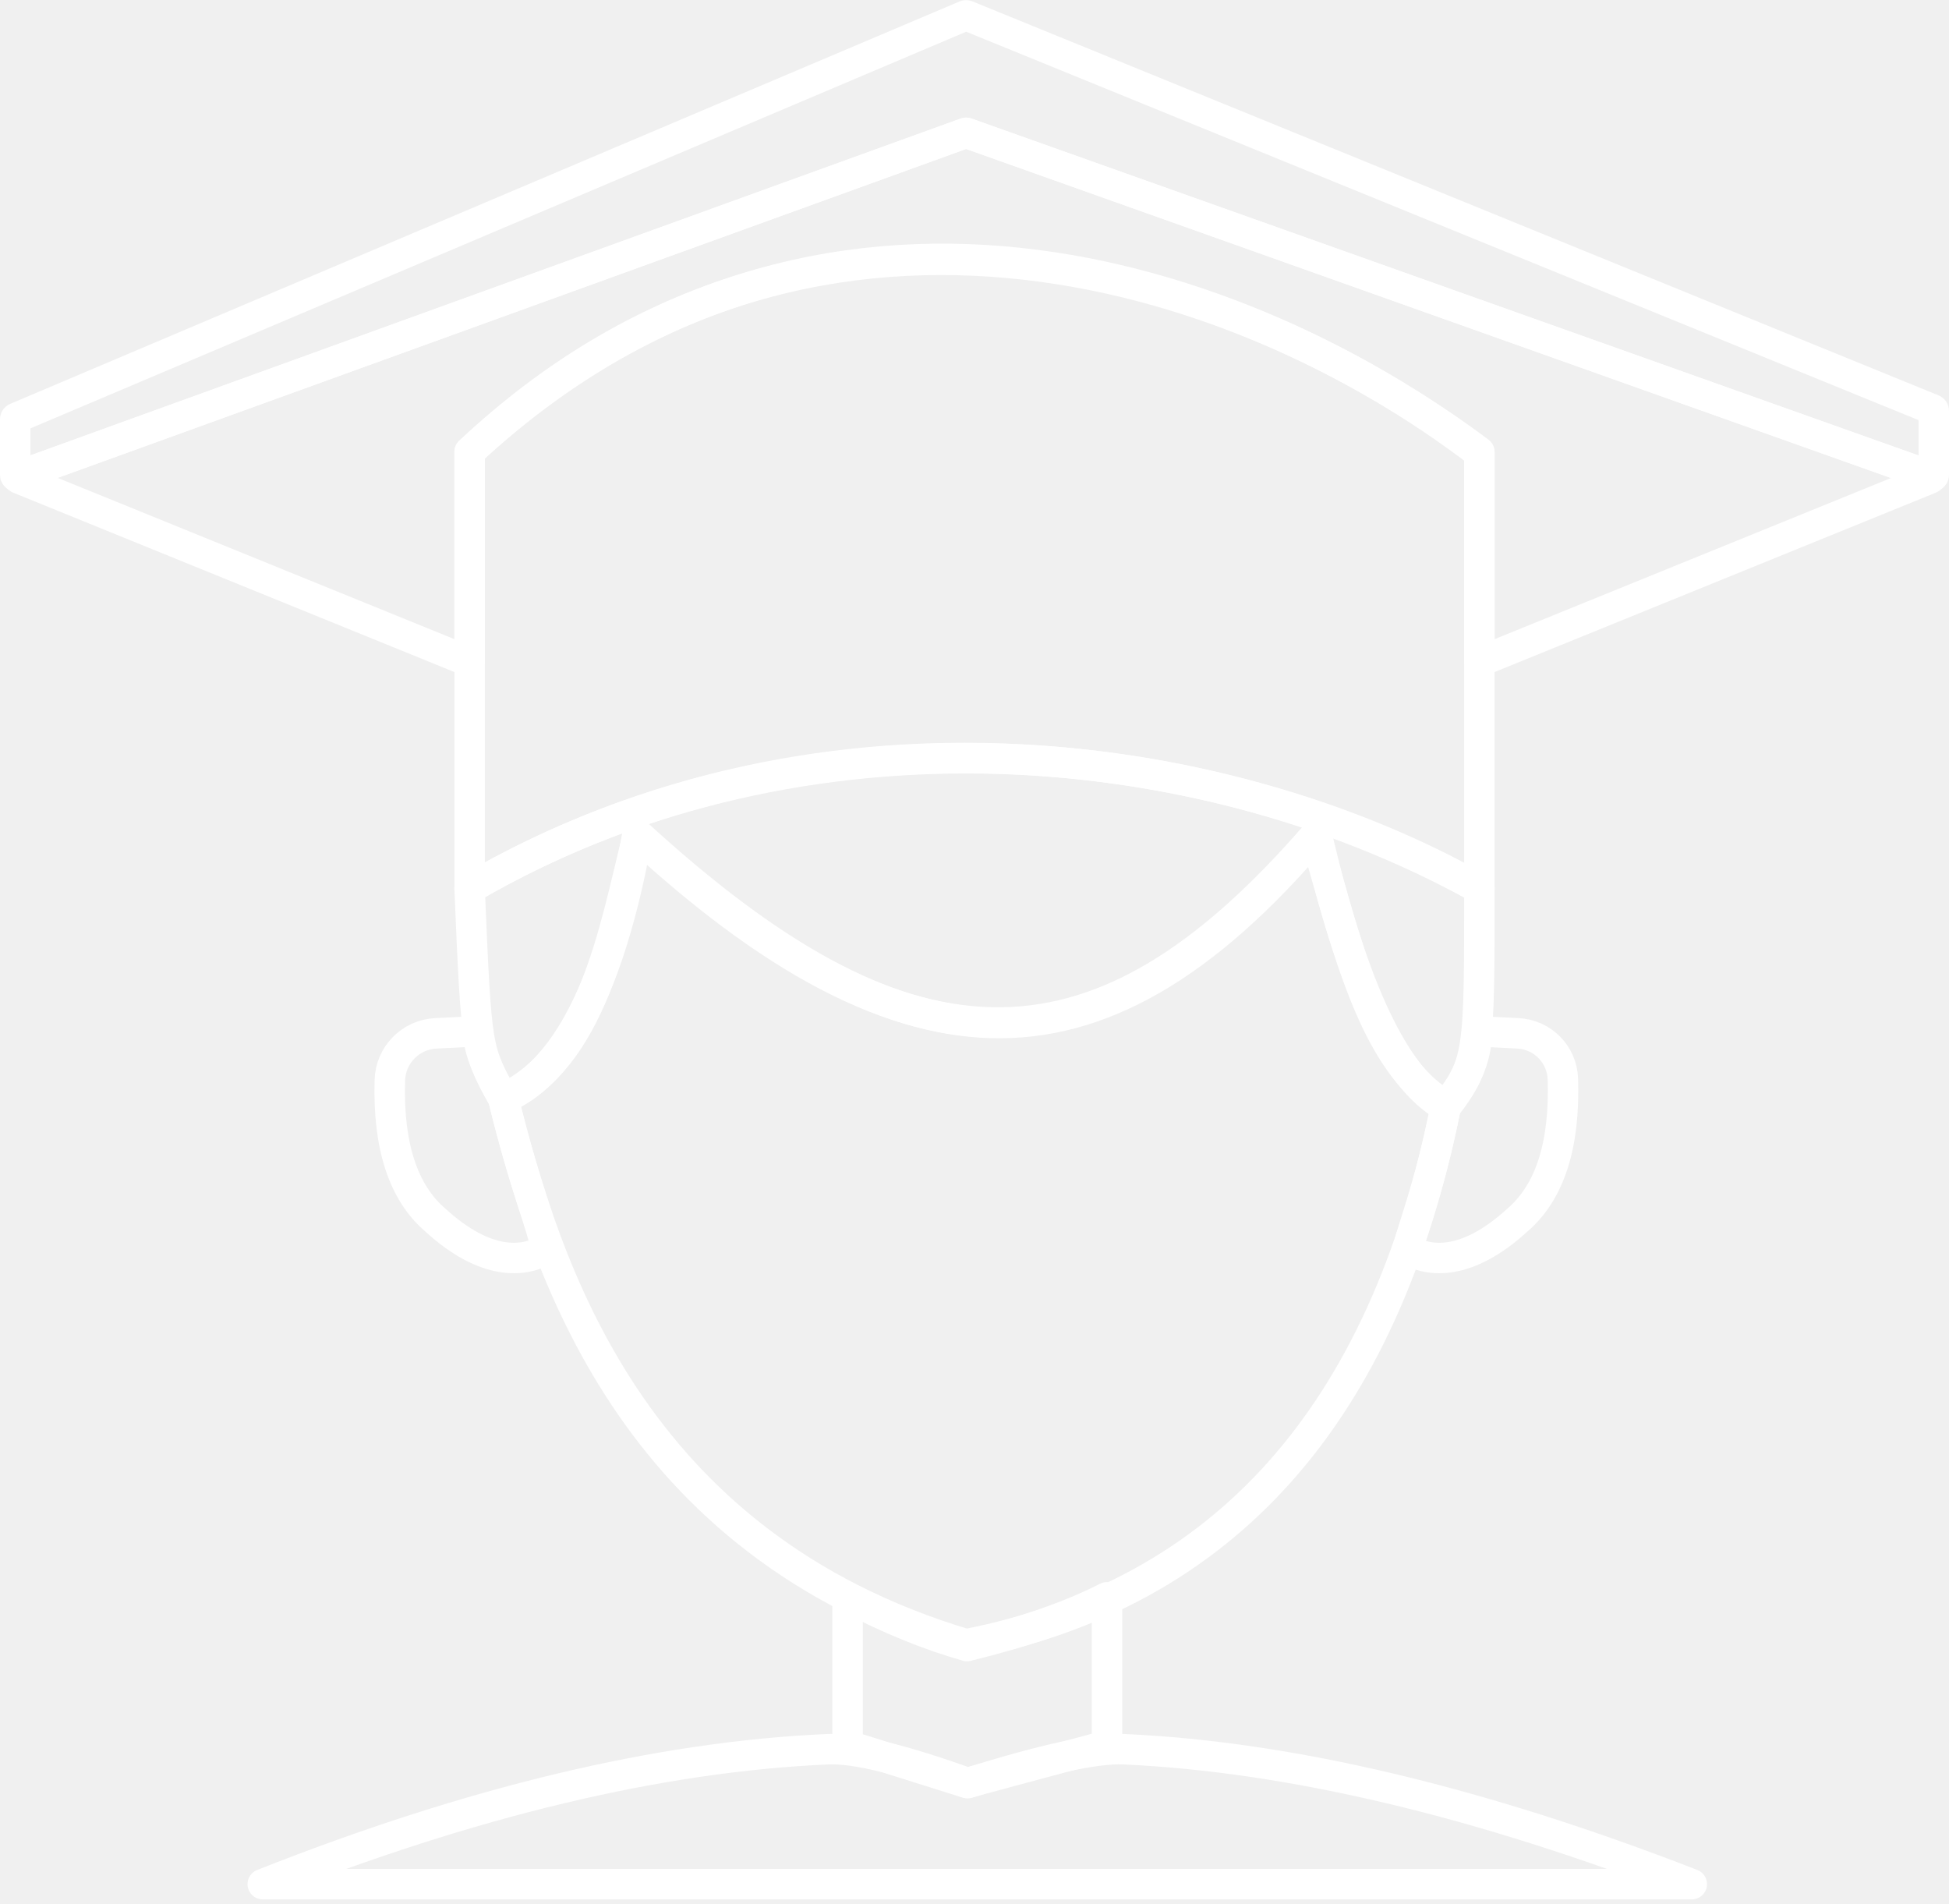
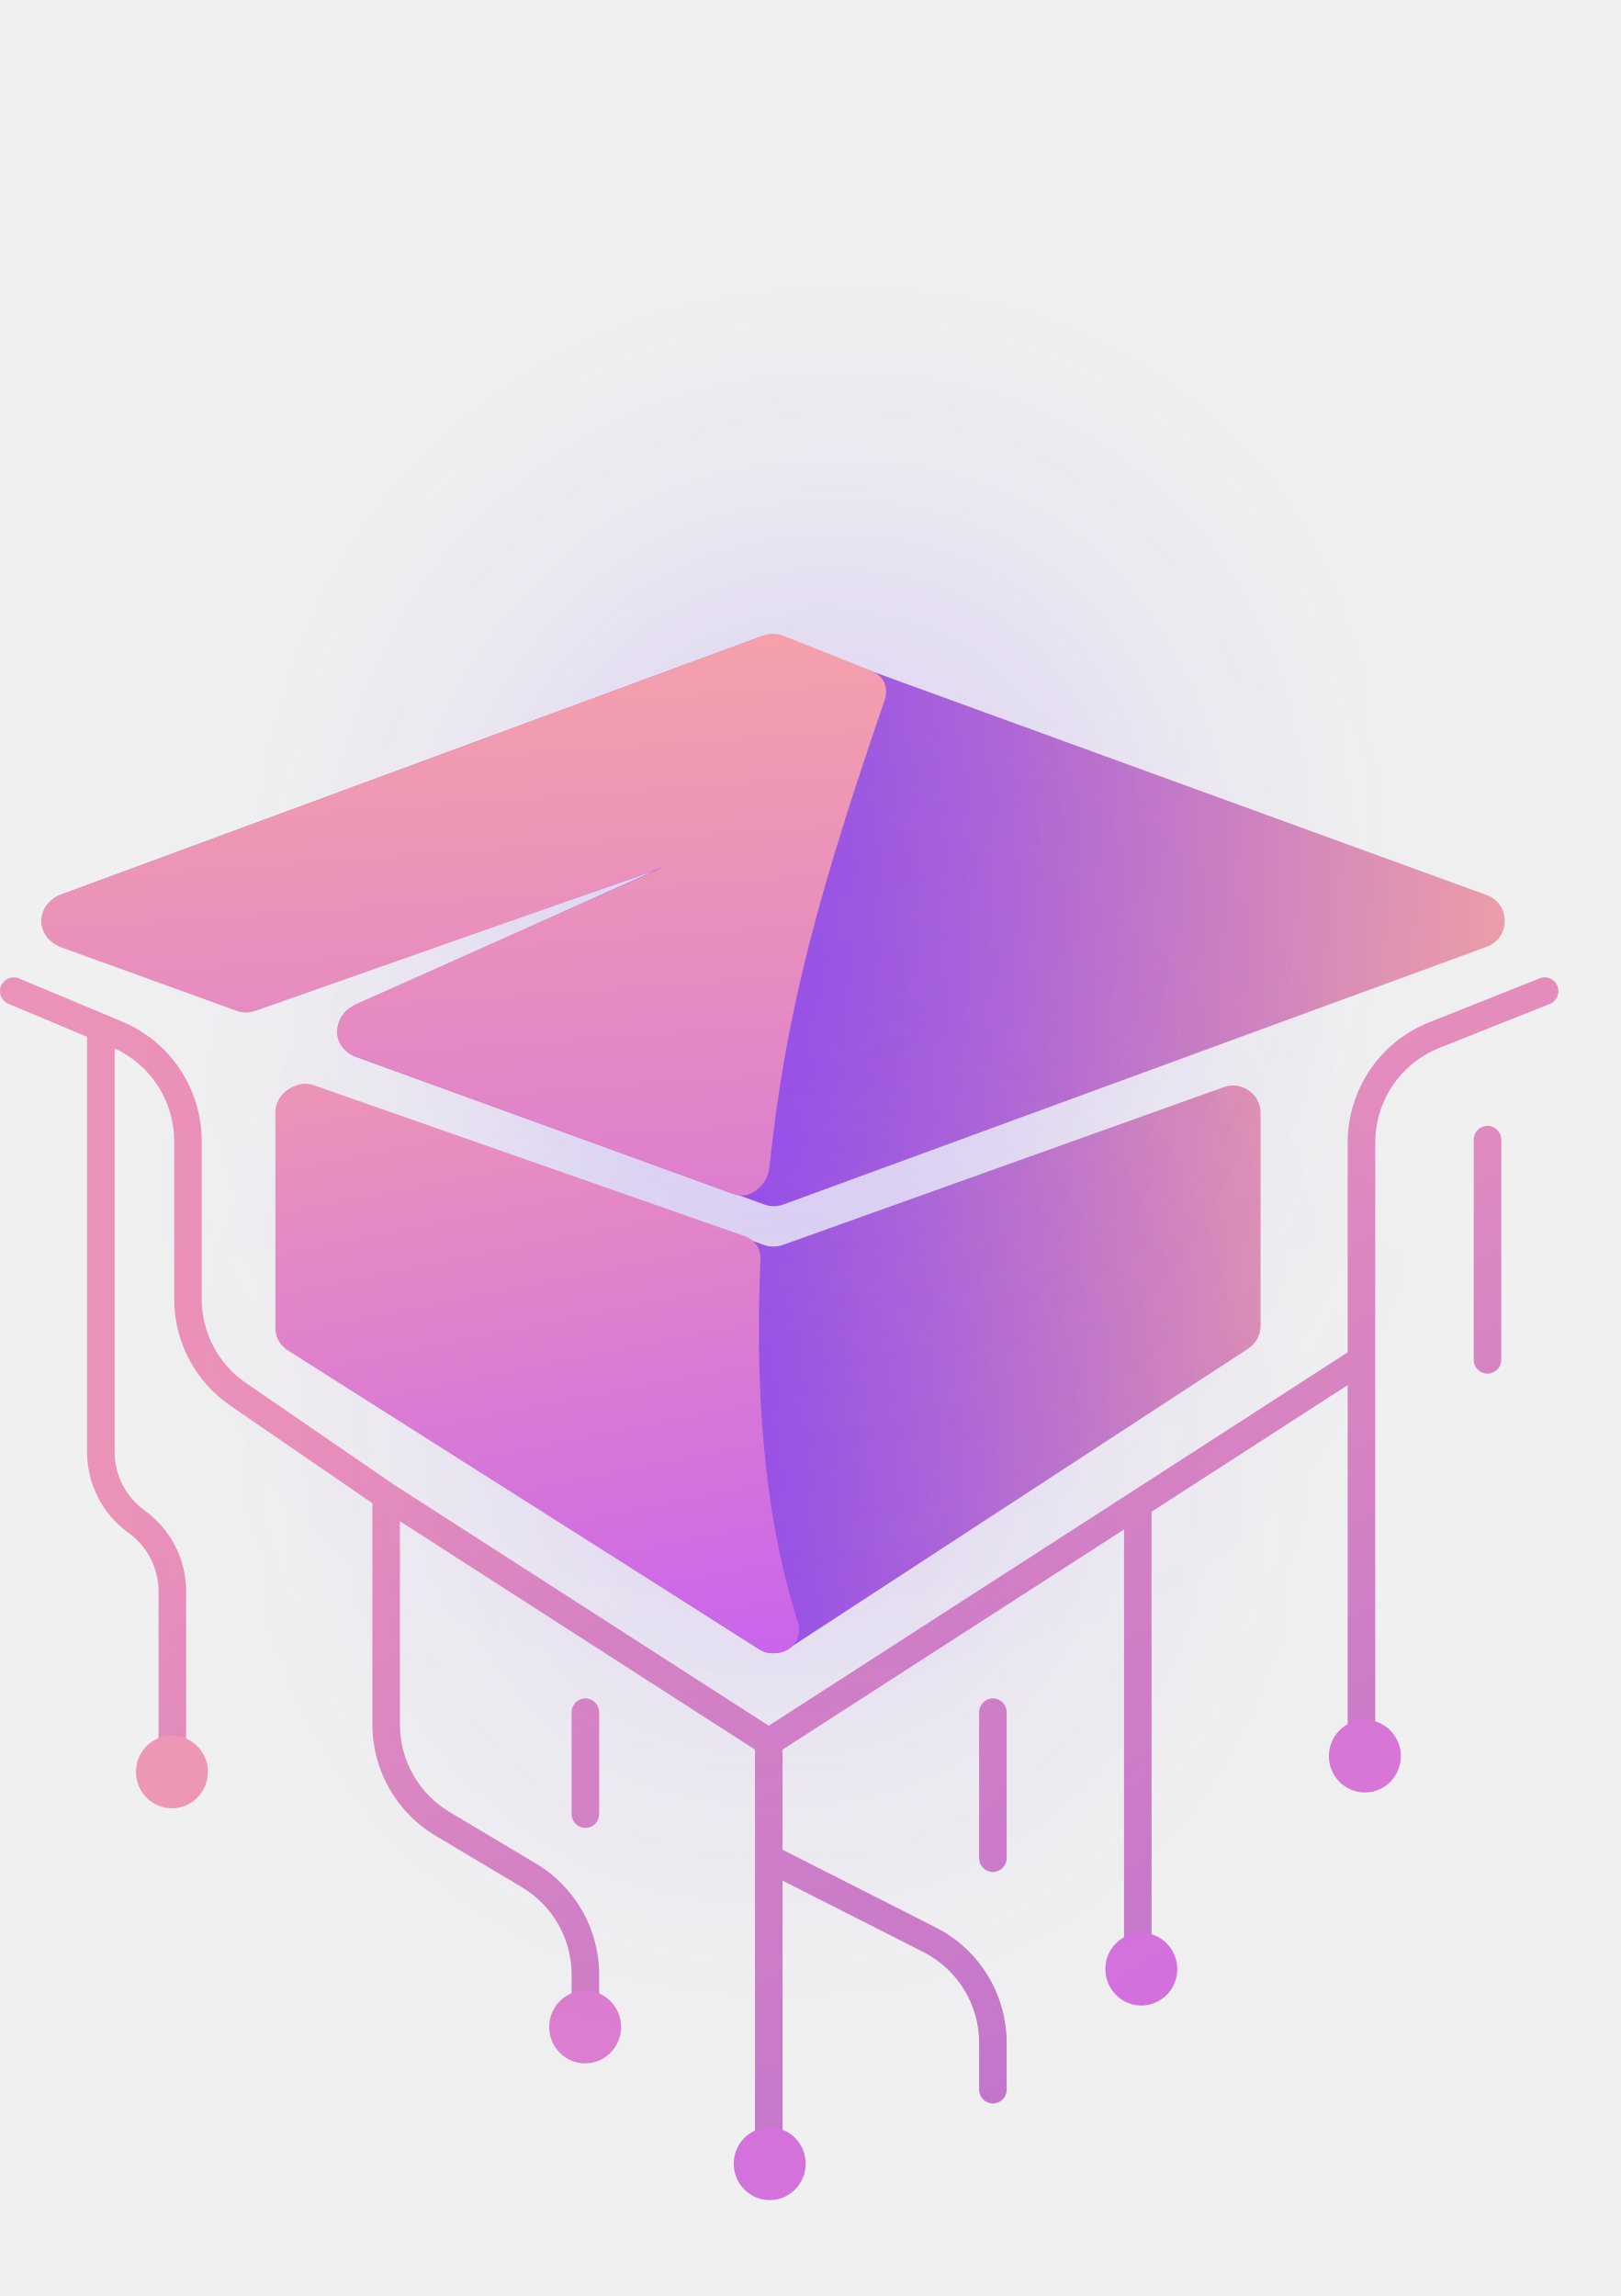
- <svg xmlns="http://www.w3.org/2000/svg" xmlns:xlink="http://www.w3.org/1999/xlink" width="128px" height="125px" viewBox="0 0 128 125" version="1.1">
+ <svg xmlns="http://www.w3.org/2000/svg" width="156" height="221" viewBox="0 0 156 221" fill="none">
+   <path fill-rule="evenodd" clip-rule="evenodd" d="M149.911 94.91C150.182 95.59 149.851 96.361 149.17 96.632L138.549 100.863C134.817 102.349 132.368 105.961 132.368 109.978V168.879C132.368 169.611 131.775 170.205 131.042 170.205C130.31 170.205 129.717 169.611 129.717 168.879V133.325L110.842 145.51V189.8C110.842 190.532 110.248 191.126 109.516 191.126C108.784 191.126 108.19 190.532 108.19 189.8V147.219L75.322 168.406V178.044L90.07 185.524C94.257 187.648 96.895 191.944 96.895 196.639V201.146C96.895 201.878 96.302 202.472 95.569 202.472C94.837 202.472 94.244 201.878 94.244 201.146V196.639C94.244 192.943 92.167 189.561 88.871 187.889L75.322 181.017V208.414C75.322 209.146 74.728 209.739 73.996 209.739C73.264 209.739 72.67 209.146 72.67 208.414V168.407L38.494 146.424V165.993C38.494 169.448 40.312 172.648 43.279 174.418L51.592 179.377C55.362 181.626 57.671 185.691 57.671 190.08V196.791C57.671 197.523 57.077 198.116 56.345 198.116C55.613 198.116 55.019 197.523 55.019 196.791V190.08C55.019 186.625 53.201 183.424 50.234 181.654L41.921 176.696C38.151 174.447 35.843 170.382 35.843 165.993V144.693L22.169 135.302C18.785 132.978 16.762 129.135 16.762 125.029V109.833C16.762 105.986 14.514 102.504 11.033 100.912V139.759C11.033 141.991 12.108 144.088 13.921 145.39C16.427 147.192 17.913 150.089 17.913 153.175V168.879C17.913 169.611 17.319 170.205 16.587 170.205C15.855 170.205 15.261 169.611 15.261 168.879V153.175C15.261 150.943 14.186 148.847 12.373 147.544C9.867 145.743 8.381 142.845 8.381 139.759V99.795L0.814 96.623C0.138 96.34 -0.18 95.563 0.103 94.888C0.386 94.213 1.163 93.895 1.839 94.178L11.769 98.34C16.4 100.281 19.414 104.812 19.414 109.833V125.029C19.414 128.262 21.006 131.287 23.671 133.117L37.902 142.891L73.995 166.107L108.797 143.674L129.717 130.169V109.978C129.717 104.875 132.827 100.288 137.567 98.4L148.189 94.169C148.869 93.898 149.64 94.23 149.911 94.91ZM143.176 108.368C143.908 108.368 144.502 108.961 144.502 109.694V130.891C144.502 131.623 143.908 132.217 143.176 132.217C142.444 132.217 141.85 131.623 141.85 130.891V109.694C141.85 108.961 142.444 108.368 143.176 108.368ZM56.345 163.481C57.077 163.481 57.671 164.075 57.671 164.807V174.619C57.671 175.351 57.077 175.944 56.345 175.944C55.613 175.944 55.019 175.351 55.019 174.619V164.807C55.019 164.075 55.613 163.481 56.345 163.481ZM95.569 163.481C96.302 163.481 96.895 164.075 96.895 164.807V178.858C96.895 179.59 96.302 180.184 95.569 180.184C94.837 180.184 94.244 179.59 94.244 178.858V164.807C94.244 164.075 94.837 163.481 95.569 163.481Z" fill="url(#paint0_linear_1284_55)" />
+   <ellipse cx="131.372" cy="169.035" rx="3.462" ry="3.502" fill="#D776D7" />
+   <ellipse cx="109.856" cy="189.536" rx="3.462" ry="3.502" fill="#D371DD" />
+   <ellipse cx="74.087" cy="208.266" rx="3.462" ry="3.502" fill="#D371DD" />
+   <ellipse cx="56.321" cy="195.105" rx="3.462" ry="3.502" fill="#DC7DD0" />
+   <ellipse cx="16.548" cy="170.553" rx="3.462" ry="3.502" fill="#ED96B5" />
+   <path d="M73.566 119.841L30.075 104.608C28.351 104.004 26.547 105.284 26.547 107.111V127.582C26.547 128.487 27.009 129.329 27.771 129.816L73.009 158.71C73.888 159.271 75.013 159.265 75.886 158.696L120.136 129.819C120.886 129.33 121.338 128.494 121.338 127.599V107.138C121.338 105.303 119.52 104.023 117.793 104.641L75.336 119.835C74.764 120.04 74.139 120.042 73.566 119.841Z" fill="url(#paint1_linear_1284_55)" />
+   <path d="M73.07 61.336L5.863 86.128C3.545 86.983 3.553 90.265 5.875 91.108L22.642 97.197C23.215 97.405 23.842 97.409 24.418 97.209L63.279 83.701L34.091 96.809C31.917 97.785 32.034 100.91 34.275 101.721L73.583 115.943C74.17 116.155 74.812 116.154 75.398 115.939L143.098 91.134C145.42 90.283 145.417 86.998 143.093 86.152L74.894 61.332C74.305 61.117 73.659 61.119 73.07 61.336Z" fill="url(#paint2_linear_1284_55)" />
+   <g filter="url(#filter0_f_1284_55)">
+     <rect x="76.086" y="65.525" width="15.106" height="44.346" transform="rotate(13.393 76.0859 65.5254)" fill="#7534FF" />
+   </g>
+   <g filter="url(#filter1_f_1284_55)">
+     <rect x="66.938" y="120.966" width="12.164" height="34.578" transform="rotate(-4.9934 66.9375 120.966)" fill="#7534FF" />
+   </g>
+   <path d="M73.19 158.822C73.92 159.288 75.193 159.219 75.913 158.737L75.948 158.714C76.776 158.159 77.118 157.115 76.812 156.167C73.336 145.38 72.687 132.85 73.2 121.176C73.243 120.208 72.651 119.324 71.737 119.003L30.027 104.398C28.384 103.929 26.508 105.477 26.508 106.979V127.857C26.508 128.795 27.054 129.568 27.681 129.968L73.19 158.822Z" fill="url(#paint3_linear_1284_55)" />
+   <path d="M73.536 61.158L5.868 86.101C3.319 87.094 3.287 90.323 6.101 91.262L22.964 97.361C23.903 97.595 24.372 97.361 25.076 97.126L63.719 83.533L34.252 96.657C31.907 97.83 31.672 100.88 34.487 101.818L70.613 114.955C72.2 115.53 73.888 114.064 74.06 112.385C75.618 97.214 78.958 85.438 85.128 67.453C85.581 66.134 85.059 65.001 83.75 64.519L75.307 61.158C74.735 60.947 74.107 60.947 73.536 61.158Z" fill="url(#paint4_linear_1284_55)" />
  <defs>
-     <rect id="path-1" x="0" y="0" width="128" height="128" />
+     <filter id="filter0_f_1284_55" x="0.812" y="0.525" width="154.969" height="176.64" filterUnits="userSpaceOnUse" color-interpolation-filters="sRGB">
+       <feFlood flood-opacity="0" result="BackgroundImageFix" />
+       <feBlend mode="normal" in="SourceGraphic" in2="BackgroundImageFix" result="shape" />
+       <feGaussianBlur stdDeviation="32.5" result="effect1_foregroundBlur_1284_55" />
+     </filter>
+     <filter id="filter1_f_1284_55" x="1.938" y="54.907" width="145.129" height="165.506" filterUnits="userSpaceOnUse" color-interpolation-filters="sRGB">
+       <feFlood flood-opacity="0" result="BackgroundImageFix" />
+       <feBlend mode="normal" in="SourceGraphic" in2="BackgroundImageFix" result="shape" />
+       <feGaussianBlur stdDeviation="32.5" result="effect1_foregroundBlur_1284_55" />
+     </filter>
+     <linearGradient id="paint0_linear_1284_55" x1="0" y1="151.907" x2="57.325" y2="267.225" gradientUnits="userSpaceOnUse">
+       <stop stop-color="#EB92B9" />
+       <stop offset="1" stop-color="#B069D4" />
+     </linearGradient>
+     <linearGradient id="paint1_linear_1284_55" x1="41.006" y1="135.915" x2="140.252" y2="117.346" gradientUnits="userSpaceOnUse">
+       <stop stop-color="#7534FF" />
+       <stop offset="1" stop-color="#F7A7A1" />
+     </linearGradient>
+     <linearGradient id="paint2_linear_1284_55" x1="39.403" y1="83.09" x2="154.016" y2="89.493" gradientUnits="userSpaceOnUse">
+       <stop stop-color="#7534FF" />
+       <stop offset="1" stop-color="#F7A7A1" />
+     </linearGradient>
+     <linearGradient id="paint3_linear_1284_55" x1="46.447" y1="49.474" x2="73.02" y2="182.977" gradientUnits="userSpaceOnUse">
+       <stop offset="0.246" stop-color="#F6A2A9" />
+       <stop offset="1" stop-color="#BD52FF" />
+     </linearGradient>
+     <linearGradient id="paint4_linear_1284_55" x1="55.622" y1="52.996" x2="64.906" y2="185.218" gradientUnits="userSpaceOnUse">
+       <stop offset="0.054" stop-color="#F6A2A9" />
+       <stop offset="1" stop-color="#BD52FF" />
+     </linearGradient>
  </defs>
-   <g id="-Symbols" stroke="none" stroke-width="1" fill="none" fill-rule="evenodd">
-     <g id="section/signup/header" transform="translate(-172, -61)">
-       <g id="header">
-         <g id="header/left">
-           <g id="Group" transform="translate(172, 60)">
-             <g id="illustration/student/128/white">
-               <mask id="mask-2" fill="white">
-                 <use xlink:href="#path-1" />
-               </mask>
-               <g id="container" />
-               <g id="student" stroke-width="1" fill-rule="evenodd" mask="url(#mask-2)" stroke="#FFFFFF" stroke-linecap="round" stroke-linejoin="round">
-                 <g transform="translate(1, 2)" stroke-width="2">
-                   <path d="M16.257,122.727 L110.107,122.727 C96.178,117.315 83.747,114.362 72.814,113.866 C70.973,113.783 67.557,114.524 62.566,116.09 C58.218,114.53 55.154,113.789 53.374,113.866 C42.345,114.347 29.973,117.3 16.257,122.727 Z" id="torso" />
-                   <path d="M54.665,103.892 L54.665,113.617 L62.508,116.086 L71.702,113.617 L71.702,103.892 C69.296,105.117 66.231,106.183 62.508,107.092 C59.977,106.374 57.363,105.307 54.665,103.892 Z" id="neck" />
-                   <path d="M96.096,66.725 L98.7,66.858 C100.31,66.94 101.589,68.242 101.641,69.854 C101.781,74.207 100.782,77.298 98.645,79.127 C95.329,82.159 92.842,81.884 91.461,81.057 C91.737,79.678 92.842,77.197 93.947,71.683 C95.282,70.063 95.963,68.443 95.991,66.824 L95.991,66.824 C95.992,66.768 96.038,66.724 96.093,66.725 C96.094,66.725 96.095,66.725 96.096,66.725 Z" id="ear/right" />
-                   <path d="M29.214,66.73 L31.792,66.858 C33.445,66.94 34.757,68.279 34.805,69.934 C34.931,74.245 33.932,77.31 31.807,79.127 C28.491,82.159 25.974,81.884 24.592,81.057 C24.592,79.954 25.974,76.921 27.355,71.131 C28.377,69.4 28.927,67.995 29.004,66.916 L29.004,66.916 C29.012,66.807 29.105,66.725 29.214,66.73 Z" id="ear/left" transform="translate(29.70394, 74.16915) scale(-1, 1) translate(-29.70394, -74.16915) " />
-                   <path d="M32.053,71.131 C34.816,82.159 40.342,100.356 62.447,106.973 C79.395,103.664 89.895,91.901 93.947,71.683 C90.632,69.845 87.806,63.877 85.47,53.78 C70.737,71.131 58.026,69.477 40.866,53.78 C38.684,66.169 34.816,70.028 32.053,71.131 Z" id="face" />
-                   <path d="M29.842,57.346 C30.297,68.17 30.297,67.845 32.053,71.131 C37.88,68.462 39.294,60.358 40.884,53.898 C60.089,71.595 72.352,68.803 85.346,53.898 C87.339,60.358 89.01,68.803 93.972,71.595 C96.158,68.803 96.158,68.146 96.158,57.346 C80.66,48.506 53.487,43.592 29.842,57.346 Z" id="hair" />
-                   <path d="M29.842,28.673 C51.908,7.893 79.923,16.324 96.158,28.751 C96.158,39.019 96.158,53.52 96.158,57.346 C76.738,46.599 50.447,45.301 29.842,57.346 C29.842,48.777 29.842,28.673 29.842,28.673 Z" id="hat/3" />
-                   <path d="M0.245,30.239 L62.447,7.72 L125.753,30.239 C125.805,30.258 125.832,30.315 125.813,30.367 C125.804,30.394 125.783,30.415 125.757,30.426 L96.158,42.458 C96.158,35.474 96.158,30.879 96.158,28.673 C80.684,17.094 53.053,7.168 29.842,28.673 C29.842,30.143 29.842,34.739 29.842,42.458 L0.241,30.425 C0.19,30.405 0.165,30.346 0.186,30.295 C0.197,30.269 0.218,30.248 0.245,30.239 Z" id="hat/2" />
-                   <path d="M0.061,26.442 L62.409,0.016 C62.434,0.006 62.461,0.006 62.486,0.016 L125.938,25.891 C125.975,25.906 126,25.943 126,25.983 L126,30.186 C126,30.241 125.955,30.286 125.9,30.286 C125.889,30.286 125.877,30.284 125.866,30.28 L62.481,7.732 C62.459,7.724 62.435,7.724 62.414,7.732 L0.134,30.279 C0.082,30.298 0.025,30.271 0.006,30.219 C0.002,30.208 -2.42719136e-15,30.196 -2.42861287e-15,30.185 L1.15185639e-15,26.534 C-2.79420409e-16,26.494 0.024,26.457 0.061,26.442 Z" id="hat/1" />
-                 </g>
-               </g>
-             </g>
-           </g>
-         </g>
-       </g>
-     </g>
-   </g>
</svg>
